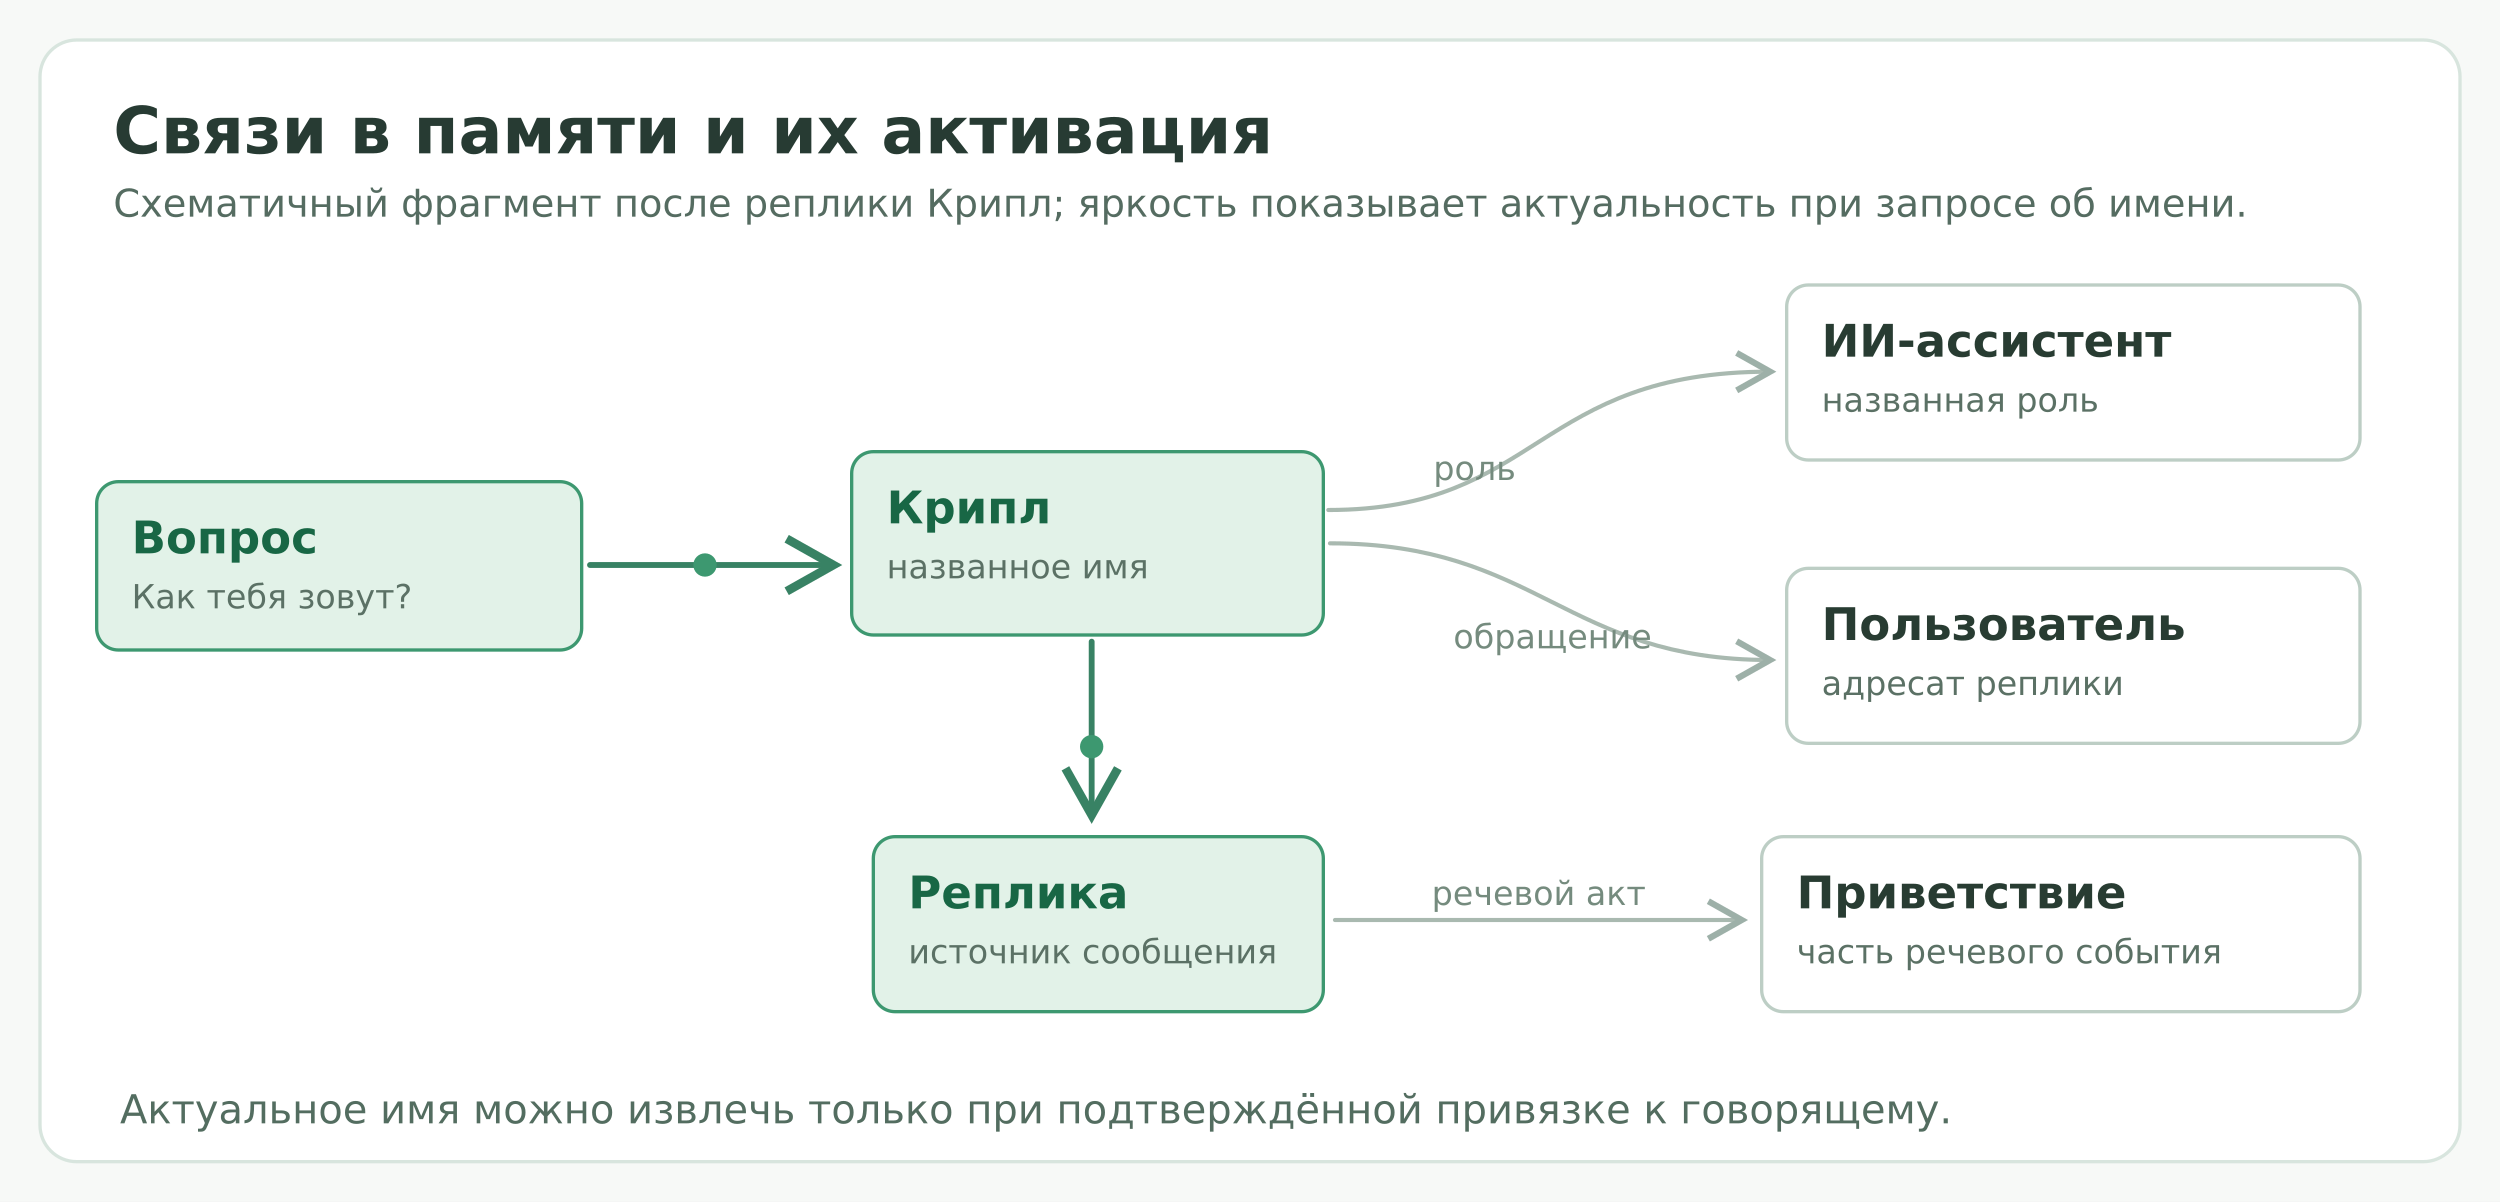
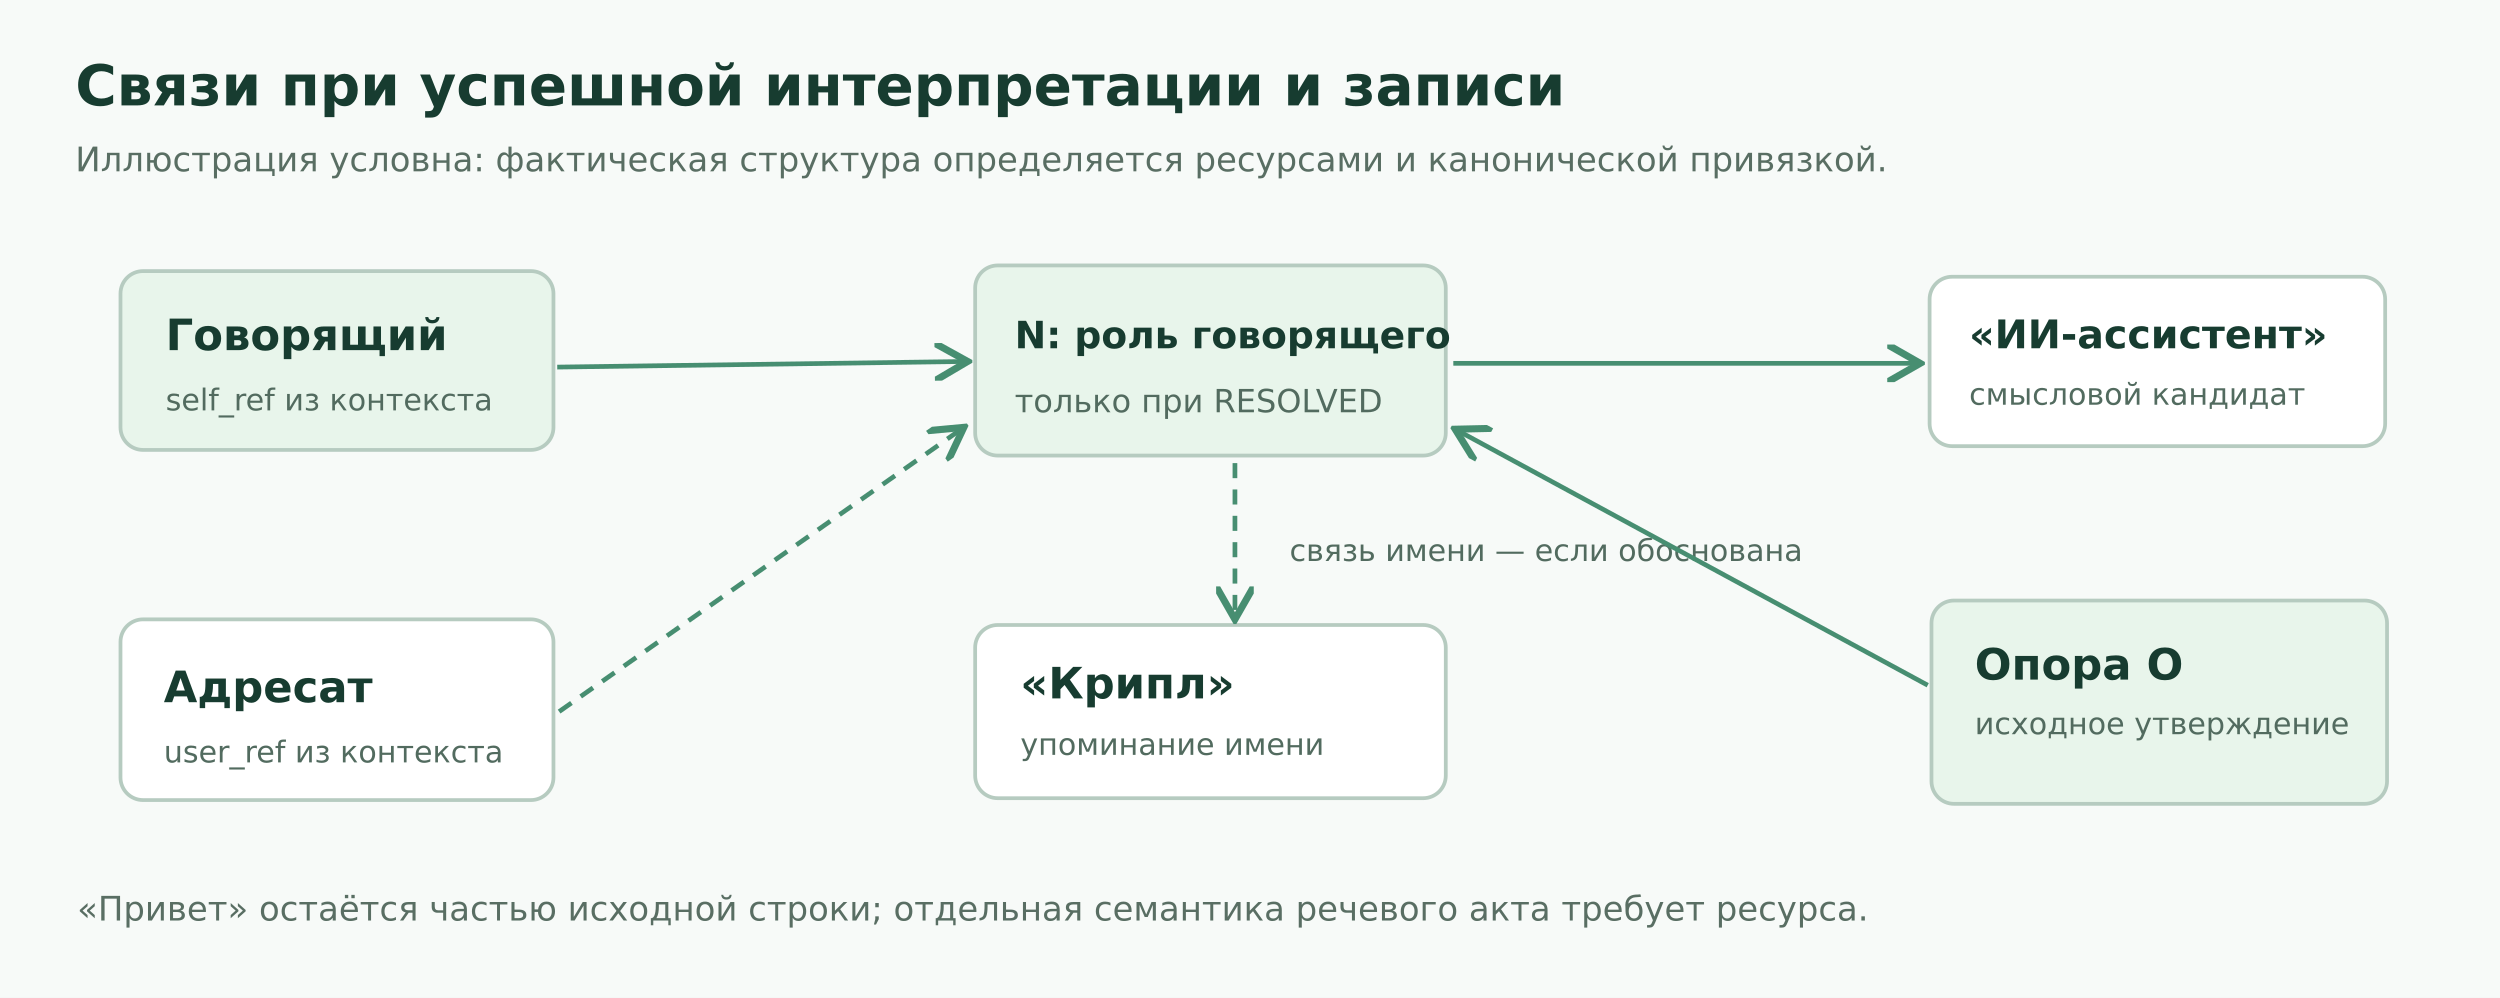
- <svg xmlns="http://www.w3.org/2000/svg" viewBox="0 0 1500 721" width="1500" height="721" role="img" aria-labelledby="tit desc">
+ <svg xmlns="http://www.w3.org/2000/svg" width="1328" height="530" viewBox="0 0 1328 530" role="img" aria-labelledby="t d">
  <defs>
-     <marker id="arrow" markerWidth="11" markerHeight="11" refX="9" refY="5.5" orient="auto">
-       <path d="M1 1L9 5.5L1 10" fill="none" stroke="#388264" stroke-width="1.5" />
-     </marker>
-     <marker id="gray-arrow" markerWidth="11" markerHeight="11" refX="9" refY="5.5" orient="auto">
-       <path d="M1 1L9 5.5L1 10" fill="none" stroke="#9DB0A8" stroke-width="1.5" />
+     <marker id="arr" markerWidth="8" markerHeight="8" refX="7" refY="4" orient="auto">
+       <path d="M0 0L7 4L0 8" fill="none" stroke="#478E71" stroke-width="1.5" />
    </marker>
  </defs>
-   <rect width="1500" height="721" fill="#F7F9F7" />
-   <rect x="24" y="24" width="1452" height="673" rx="22" fill="white" stroke="#D8E5DE" stroke-width="2" />
-   <text x="68" y="92" font-family="DejaVu Sans,Arial,sans-serif" font-size="39" font-weight="700" fill="#273B33">Связи в памяти и их активация</text>
-   <text x="68" y="130" font-family="DejaVu Sans,Arial,sans-serif" font-size="23" font-weight="400" fill="#556C61">Схематичный фрагмент после реплики Крипл; яркость показывает актуальность при запросе об имени.</text>
-   <rect x="58" y="289" width="291" height="101" rx="13" fill="#E2F2E8" stroke="#3D9870" stroke-width="2" />
-   <text x="79" y="332" font-family="DejaVu Sans,Arial,sans-serif" font-size="27" font-weight="700" fill="#186745">Вопрос</text>
-   <text x="79" y="365" font-family="DejaVu Sans,Arial,sans-serif" font-size="20" font-weight="400" fill="#5B7165">Как тебя зовут?</text>
-   <rect x="511" y="271" width="283" height="110" rx="13" fill="#E2F2E8" stroke="#3D9870" stroke-width="2" />
-   <text x="532" y="314" font-family="DejaVu Sans,Arial,sans-serif" font-size="27" font-weight="700" fill="#186745">Крипл</text>
-   <text x="532" y="347" font-family="DejaVu Sans,Arial,sans-serif" font-size="20" font-weight="400" fill="#5B7165">названное имя</text>
-   <rect x="1072" y="171" width="344" height="105" rx="13" fill="#FFFFFF" stroke="#BDCEC5" stroke-width="2" />
-   <text x="1093" y="214" font-family="DejaVu Sans,Arial,sans-serif" font-size="27" font-weight="700" fill="#283C32">ИИ-ассистент</text>
-   <text x="1093" y="247" font-family="DejaVu Sans,Arial,sans-serif" font-size="20" font-weight="400" fill="#5B7165">названная роль</text>
-   <rect x="1072" y="341" width="344" height="105" rx="13" fill="#FFFFFF" stroke="#BDCEC5" stroke-width="2" />
-   <text x="1093" y="384" font-family="DejaVu Sans,Arial,sans-serif" font-size="27" font-weight="700" fill="#283C32">Пользователь</text>
-   <text x="1093" y="417" font-family="DejaVu Sans,Arial,sans-serif" font-size="20" font-weight="400" fill="#5B7165">адресат реплики</text>
-   <rect x="1057" y="502" width="359" height="105" rx="13" fill="#FFFFFF" stroke="#BDCEC5" stroke-width="2" />
-   <text x="1078" y="545" font-family="DejaVu Sans,Arial,sans-serif" font-size="27" font-weight="700" fill="#283C32">Приветствие</text>
-   <text x="1078" y="578" font-family="DejaVu Sans,Arial,sans-serif" font-size="20" font-weight="400" fill="#5B7165">часть речевого события</text>
-   <rect x="524" y="502" width="270" height="105" rx="13" fill="#E2F2E8" stroke="#3D9870" stroke-width="2" />
-   <text x="545" y="545" font-family="DejaVu Sans,Arial,sans-serif" font-size="27" font-weight="700" fill="#186745">Реплика</text>
-   <text x="545" y="578" font-family="DejaVu Sans,Arial,sans-serif" font-size="20" font-weight="400" fill="#5B7165">источник сообщения</text>
-   <path d="M354 339H500" fill="none" stroke="#388264" stroke-width="3.5" stroke-linecap="round" stroke-linejoin="round" marker-end="url(#arrow)" />
-   <path d="M655 385V489" fill="none" stroke="#388264" stroke-width="3.5" stroke-linecap="round" stroke-linejoin="round" marker-end="url(#arrow)" />
-   <path d="M797 306C924 306 921 223 1062 223" fill="none" stroke="#A9B9B0" stroke-width="2.5" stroke-linecap="round" stroke-linejoin="round" marker-end="url(#gray-arrow)" />
-   <path d="M798 326C923 326 939 396 1062 396" fill="none" stroke="#A9B9B0" stroke-width="2.5" stroke-linecap="round" stroke-linejoin="round" marker-end="url(#gray-arrow)" />
-   <path d="M801 552H1045" fill="none" stroke="#A9B9B0" stroke-width="2.5" stroke-linecap="round" stroke-linejoin="round" marker-end="url(#gray-arrow)" />
-   <circle cx="423" cy="339" r="7" fill="#3D9870" />
-   <circle cx="655" cy="448" r="7" fill="#3D9870" />
-   <text x="860" y="288" font-family="DejaVu Sans,Arial,sans-serif" font-size="20" font-weight="400" fill="#758B7E">роль</text>
-   <text x="872" y="389" font-family="DejaVu Sans,Arial,sans-serif" font-size="20" font-weight="400" fill="#758B7E">обращение</text>
-   <text x="859" y="543" font-family="DejaVu Sans,Arial,sans-serif" font-size="20" font-weight="400" fill="#758B7E">речевой акт</text>
-   <text x="72" y="674" font-family="DejaVu Sans,Arial,sans-serif" font-size="24" font-weight="400" fill="#536D60">Актуальное имя можно извлечь только при подтверждённой привязке к говорящему.</text>
+   <rect width="1328" height="530" fill="#F7FAF8" />
+   <text x="40" y="56" font-size="30" font-weight="700" fill="#173C30" font-family="DejaVu Sans,Arial,sans-serif">Связи при успешной интерпретации и записи</text>
+   <text x="40" y="91" font-size="18" font-weight="400" fill="#596E63" font-family="DejaVu Sans,Arial,sans-serif">Иллюстрация условна: фактическая структура определяется ресурсами и канонической привязкой.</text>
+   <rect x="64" y="144" width="230" height="95" rx="12" fill="#E8F5EB" stroke="#B6CBC0" stroke-width="2" />
+   <text x="88" y="186" font-size="23" font-weight="700" fill="#173C30" font-family="DejaVu Sans,Arial,sans-serif">Говорящий</text>
+   <text x="88" y="218" font-size="16" font-weight="400" fill="#526B5F" font-family="DejaVu Sans,Arial,sans-serif">self_ref из контекста</text>
+   <rect x="518" y="141" width="250" height="101" rx="12" fill="#E8F5EB" stroke="#B6CBC0" stroke-width="2" />
+   <text x="539" y="185" font-size="20" font-weight="700" fill="#173C30" font-family="DejaVu Sans,Arial,sans-serif">N: роль говорящего</text>
+   <text x="539" y="219" font-size="17" font-weight="400" fill="#526B5F" font-family="DejaVu Sans,Arial,sans-serif">только при RESOLVED</text>
+   <rect x="1025" y="147" width="242" height="90" rx="12" fill="#FFFFFF" stroke="#B6CBC0" stroke-width="2" />
+   <text x="1046" y="185" font-size="21" font-weight="700" fill="#173C30" font-family="DejaVu Sans,Arial,sans-serif">«ИИ-ассистент»</text>
+   <text x="1046" y="215" font-size="16" font-weight="400" fill="#526B5F" font-family="DejaVu Sans,Arial,sans-serif">смысловой кандидат</text>
+   <rect x="518" y="332" width="250" height="92" rx="12" fill="#FFFFFF" stroke="#B6CBC0" stroke-width="2" />
+   <text x="542" y="371" font-size="23" font-weight="700" fill="#173C30" font-family="DejaVu Sans,Arial,sans-serif">«Крипл»</text>
+   <text x="542" y="401" font-size="16" font-weight="400" fill="#526B5F" font-family="DejaVu Sans,Arial,sans-serif">упоминание имени</text>
+   <rect x="64" y="329" width="230" height="96" rx="12" fill="#FFFFFF" stroke="#B6CBC0" stroke-width="2" />
+   <text x="87" y="373" font-size="23" font-weight="700" fill="#173C30" font-family="DejaVu Sans,Arial,sans-serif">Адресат</text>
+   <text x="87" y="405" font-size="16" font-weight="400" fill="#526B5F" font-family="DejaVu Sans,Arial,sans-serif">user_ref из контекста</text>
+   <path d="M296 195 L514 192" stroke="#478E71" stroke-width="2.5" fill="none" marker-end="url(#arr)" />
+   <path d="M772 193 L1020 193" stroke="#478E71" stroke-width="2.5" fill="none" marker-end="url(#arr)" />
+   <path d="M656 246 L656 329" stroke="#478E71" stroke-width="2.5" fill="none" stroke-dasharray="8 6" marker-end="url(#arr)" />
+   <text x="685" y="298" font-size="16" font-weight="400" fill="#526B5F" font-family="DejaVu Sans,Arial,sans-serif">связь имени — если обоснована</text>
+   <path d="M297 378 L512 227" stroke="#478E71" stroke-width="2.5" fill="none" stroke-dasharray="8 6" marker-end="url(#arr)" />
+   <rect x="1026" y="319" width="242" height="108" rx="12" fill="#E8F5EB" stroke="#B6CBC0" stroke-width="2" />
+   <text x="1049" y="361" font-size="23" font-weight="700" fill="#173C30" font-family="DejaVu Sans,Arial,sans-serif">Опора O</text>
+   <text x="1049" y="390" font-size="16" font-weight="400" fill="#526B5F" font-family="DejaVu Sans,Arial,sans-serif">исходное утверждение</text>
+   <path d="M1024 364 L773 228" stroke="#478E71" stroke-width="2.5" fill="none" marker-end="url(#arr)" />
+   <text x="41" y="489" font-size="18" font-weight="400" fill="#596E63" font-family="DejaVu Sans,Arial,sans-serif">«Привет» остаётся частью исходной строки; отдельная семантика речевого акта требует ресурса.</text>
</svg>
